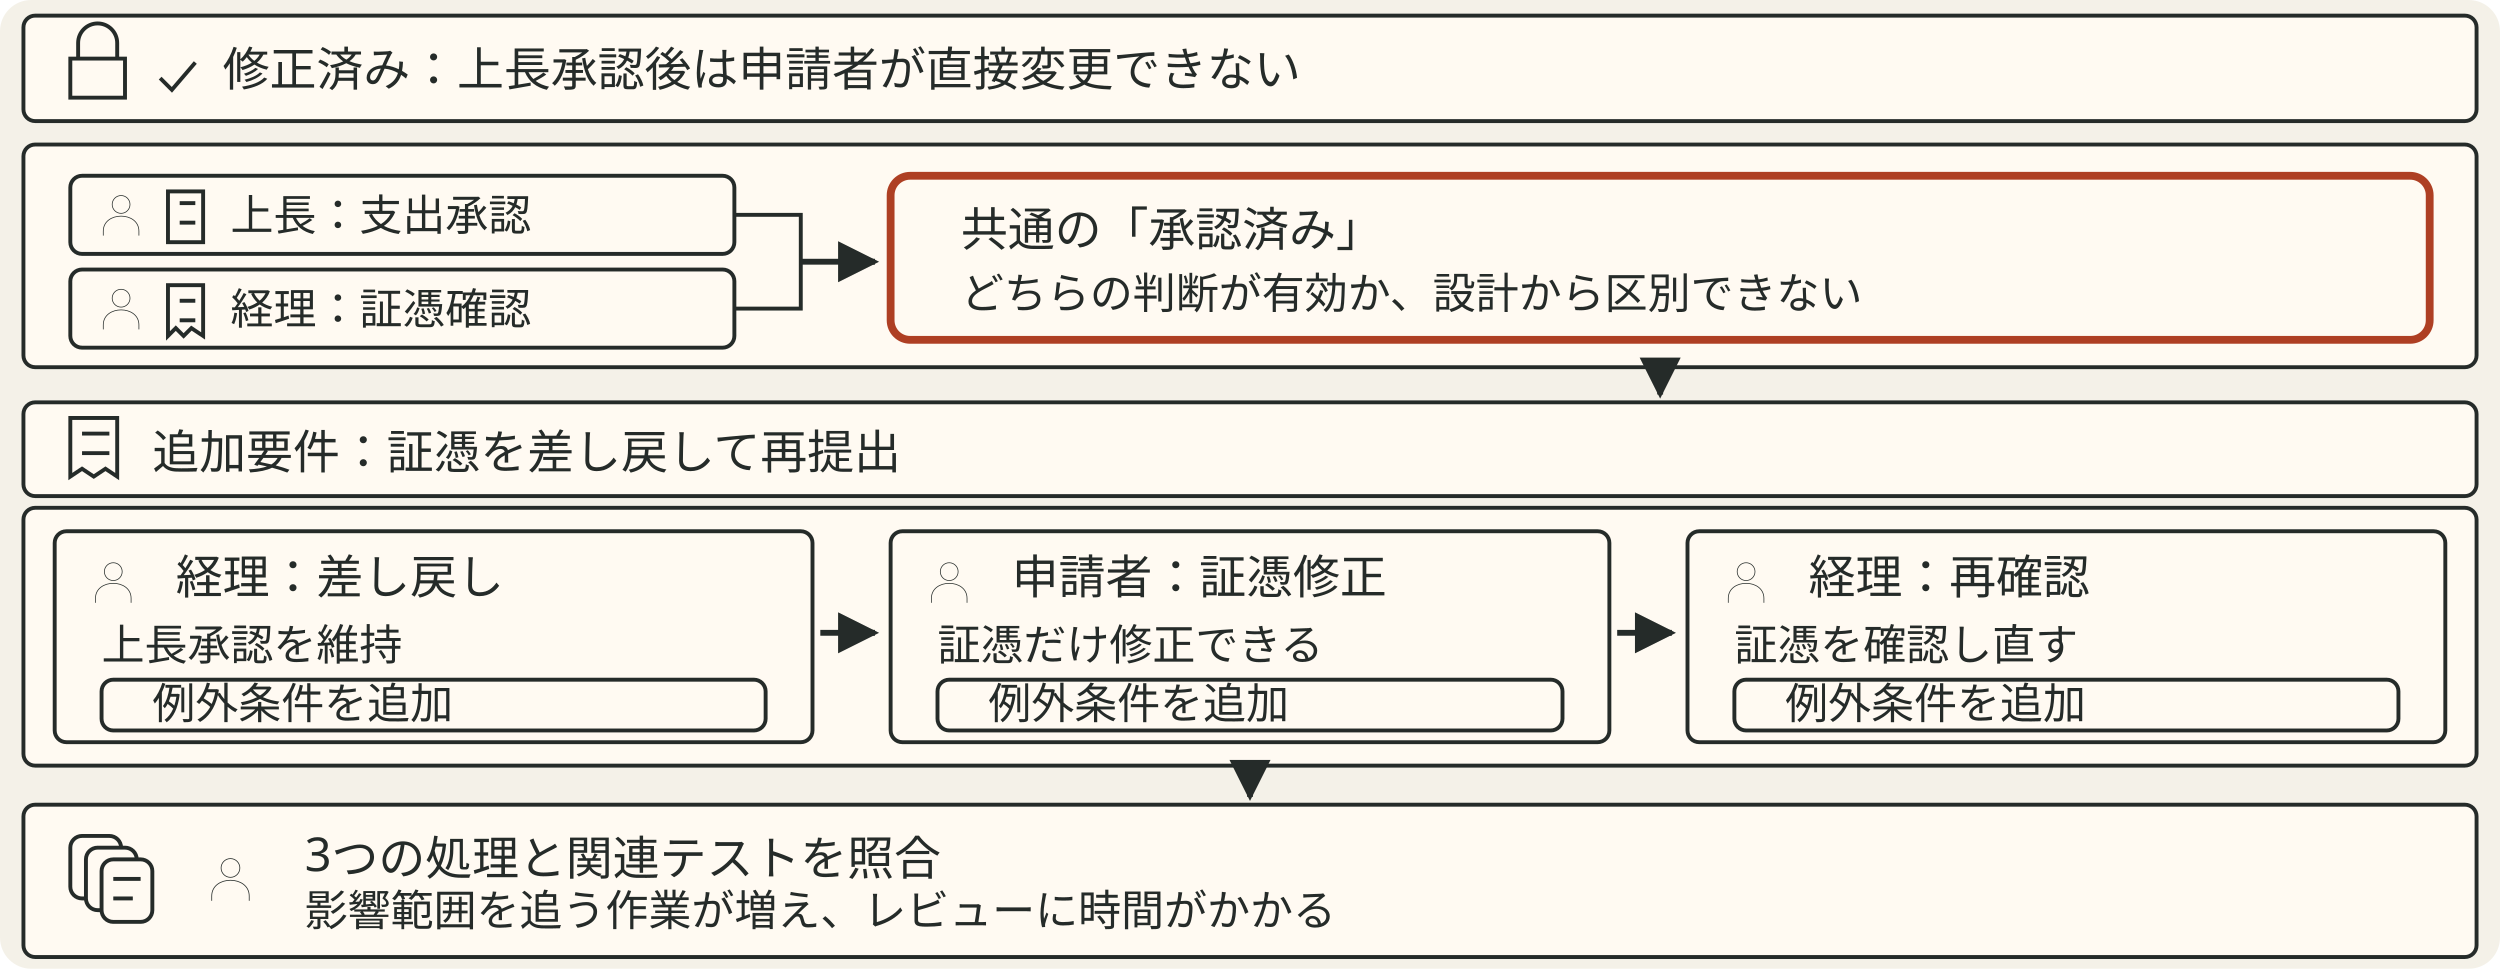
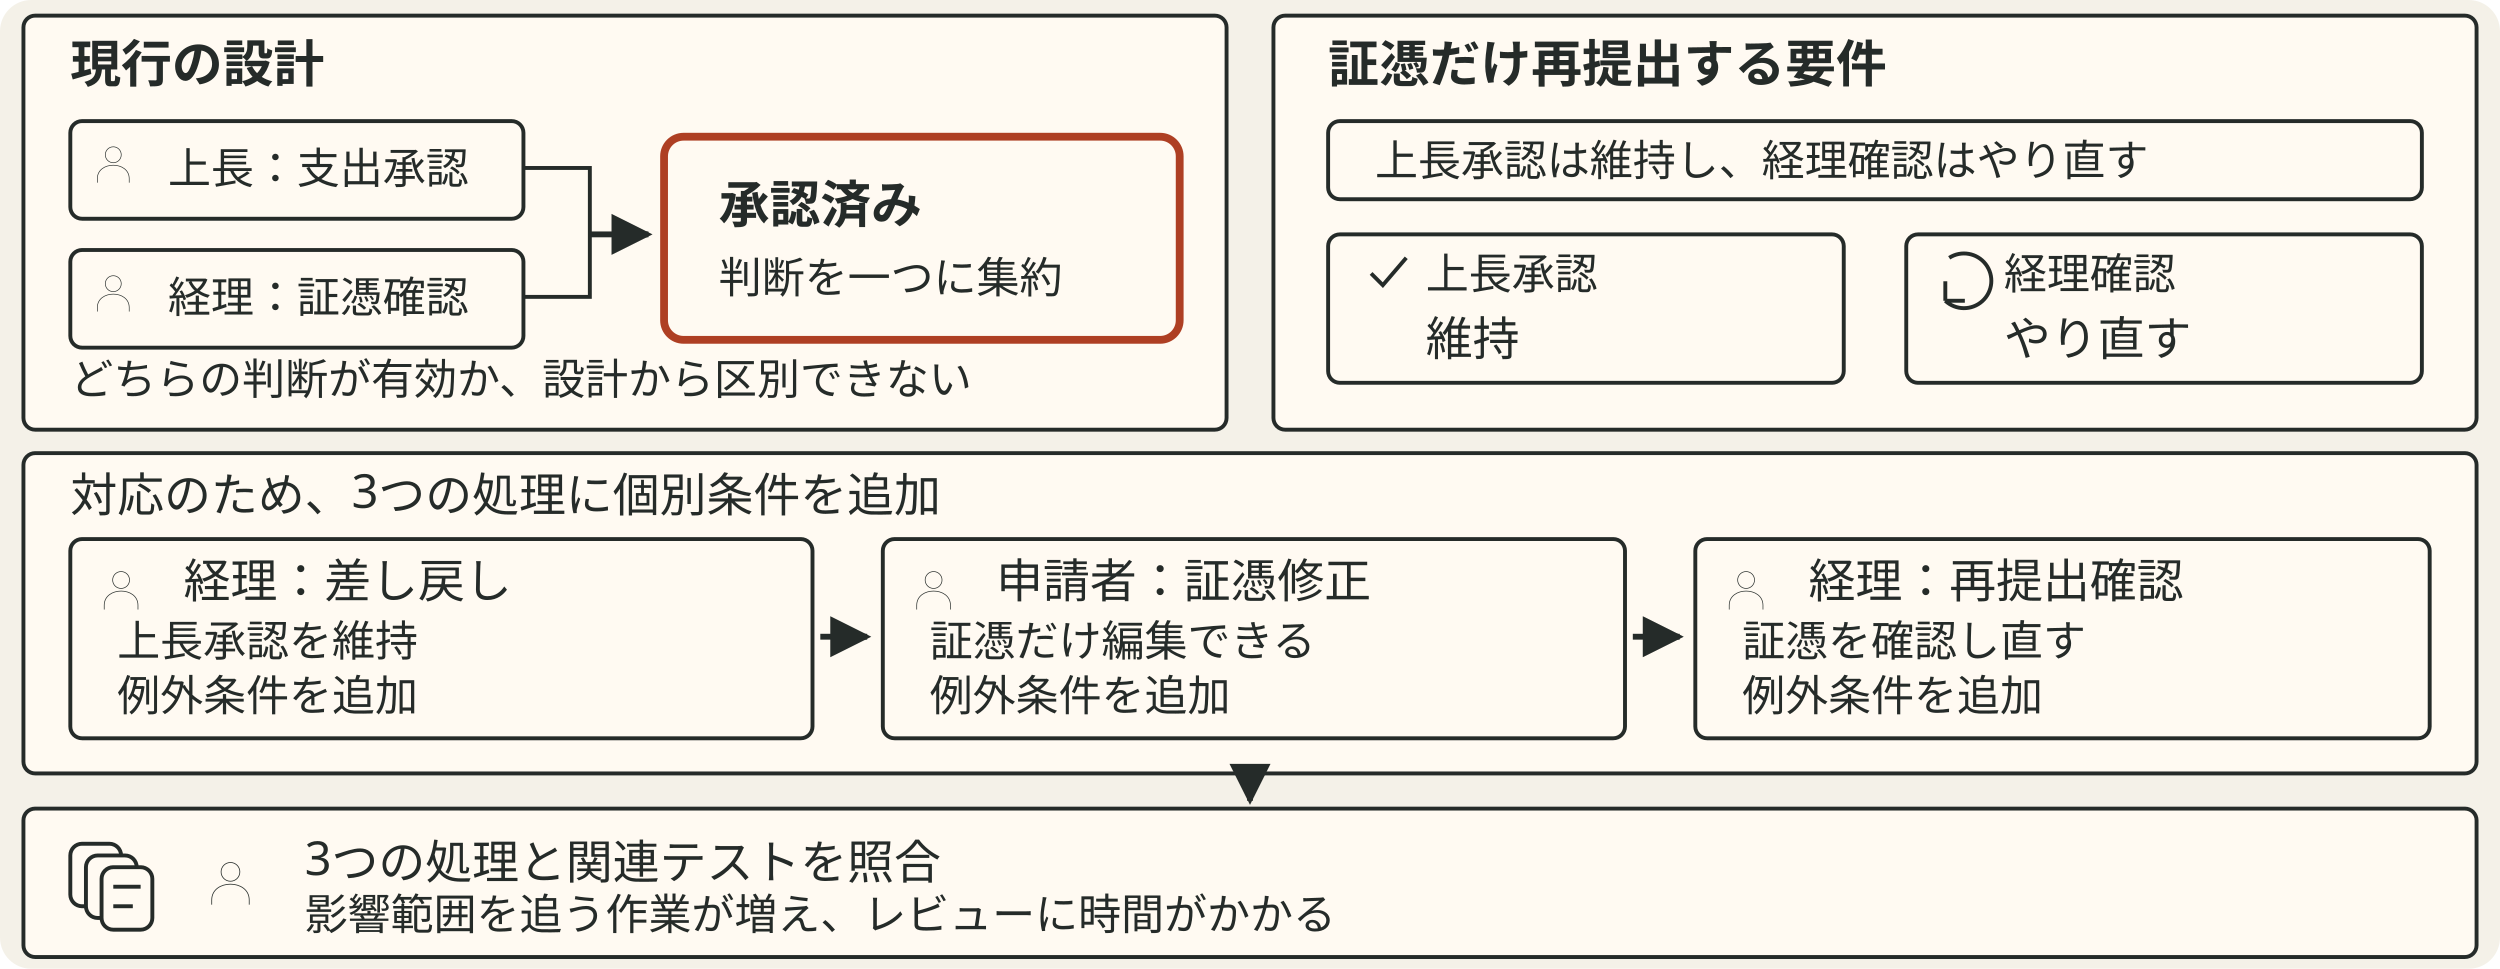
- <svg xmlns="http://www.w3.org/2000/svg" viewBox="0 0 640 248" style="min-width:470px" role="img" aria-label="上長の支出承認と経理の証憑確認が一つの承認済み状態にまとめられ、設計から区別できない。証憑を差し戻して再提出する要件では、経理の差し戻し時に上長承認を維持し、申請者は証憑だけを修正し、再提出後に経理が確認し直す。各処理に例外条件を追加したため、関連処理とテストの確認範囲が広がる。">
+ <svg xmlns="http://www.w3.org/2000/svg" viewBox="0 0 640 248" style="min-width:470px" role="img" aria-label="上長の支出承認と経理の証憑確認が一つの承認済み状態にまとめられているが、証憑だけ再提出する要件では上長承認を維持し、経理確認をやり直す必要がある。対応のため、経理の差し戻し、申請者の証憑修正、経理の再確認の各処理に例外条件を追加し、関連処理とテストの照合範囲が広がる。">
  <defs data-dsvg="marker">
-     <marker id="dsvg-c0bd34ea-arrow-252b29" viewBox="0 0 10 10" refX="9" refY="5" markerWidth="7" markerHeight="7" orient="auto-start-reverse">
+     <marker id="dsvg-f2da36e8-arrow-252b29" viewBox="0 0 10 10" refX="9" refY="5" markerWidth="7" markerHeight="7" orient="auto-start-reverse">
      <path d="M0,0 L10,5 L0,10 z" fill="#252b29" />
    </marker>
  </defs>
  <rect data-dsvg="canvas" class="canvas" x="0.0" y="0.0" width="640.0" height="248.0" fill="#f4f1e8" rx="8" />
-   <rect class="field" x="6" y="4" width="628" height="27" fill="#fffaf2" stroke="#252b29" stroke-width="1" rx="3" />
-   <path class="link" d="M20 15 v-4 a5 5 0 0 1 10 0 v4 M18 15 h14 v10 h-14 z" fill="none" stroke="#252b29" stroke-width="1" />
-   <path class="link" d="M41 20 l3 3 6 -7" fill="none" stroke="#252b29" stroke-width="1" />
-   <text class="label" x="57" y="22" font-family="Noto Sans JP, Hiragino Kaku Gothic ProN, sans-serif" font-size="12" fill="#252b29">修正済み：上長承認後は申請者が直接変更できない</text>
-   <rect class="field" x="6" y="37" width="628" height="57" fill="#fffaf2" stroke="#252b29" stroke-width="1" rx="3" />
-   <rect class="badge" x="18" y="45" width="170" height="20" fill="#fffaf2" stroke="#252b29" stroke-width="1" rx="3" />
-   <g transform="translate(31 55) scale(.19)">
+   <rect class="field" x="6" y="4" width="308" height="106" fill="#fffaf2" stroke="#252b29" stroke-width="1" rx="3" />
+   <text class="title" x="18" y="21" font-family="Noto Sans JP, Hiragino Kaku Gothic ProN, sans-serif" font-size="13" font-weight="700" fill="#252b29">現行の設計</text>
+   <rect class="badge" x="18" y="31" width="116" height="25" fill="#fffaf2" stroke="#252b29" stroke-width="1" rx="3" />
+   <g transform="translate(29 42) scale(.17)">
    <path class="link" d="M12 -14 a12 12 0 1 1 -24 0 a12 12 0 1 1 24 0 M-24 28 v-6 c0 -27 48 -27 48 0 v6" fill="none" stroke="#252b29" stroke-width="1" />
  </g>
-   <path class="link" d="M43 49 h9 v13 h-9 z M46 52 h4 M46 57 h4" fill="none" stroke="#252b29" stroke-width="1" />
-   <text class="note" x="59" y="59" font-family="Noto Sans JP, Hiragino Kaku Gothic ProN, sans-serif" font-size="11" fill="#252b29">上長：支出承認</text>
-   <rect class="badge" x="18" y="69" width="170" height="20" fill="#fffaf2" stroke="#252b29" stroke-width="1" rx="3" />
-   <g transform="translate(31 79) scale(.19)">
+   <text class="note" x="43" y="47" font-family="Noto Sans JP, Hiragino Kaku Gothic ProN, sans-serif" font-size="11" fill="#252b29">上長：支出承認</text>
+   <rect class="badge" x="18" y="64" width="116" height="25" fill="#fffaf2" stroke="#252b29" stroke-width="1" rx="3" />
+   <g transform="translate(29 75) scale(.17)">
    <path class="link" d="M12 -14 a12 12 0 1 1 -24 0 a12 12 0 1 1 24 0 M-24 28 v-6 c0 -27 48 -27 48 0 v6" fill="none" stroke="#252b29" stroke-width="1" />
  </g>
-   <path class="link" d="M43 73 h9 v13 l-3 -2 -2 2 -2 -2 -2 2 z M46 77 h4 M46 82 h4" fill="none" stroke="#252b29" stroke-width="1" />
-   <text class="note" x="59" y="83" font-family="Noto Sans JP, Hiragino Kaku Gothic ProN, sans-serif" font-size="11" fill="#252b29">経理：証憑確認</text>
-   <path class="link" d="M188 55 H205 V67 M188 79 H205 V67" fill="none" stroke="#252b29" stroke-width="1" />
-   <path class="flow" d="M205 67 H224" fill="none" stroke="#252b29" stroke-width="1.5" marker-end="url(#dsvg-c0bd34ea-arrow-252b29)" />
-   <rect class="box focus" x="228" y="45" width="394" height="42" fill="#fffaf2" stroke="#ae3f23" stroke-width="2" rx="5" />
-   <text class="label" x="246" y="63" font-family="Noto Sans JP, Hiragino Kaku Gothic ProN, sans-serif" font-size="12" fill="#252b29">共通の「承認済み」</text>
-   <text class="note" x="246" y="79" font-family="Noto Sans JP, Hiragino Kaku Gothic ProN, sans-serif" font-size="11" fill="#252b29">どちらの判断が有効か、設計から区別できない</text>
-   <path class="flow" d="M425 94 V101" fill="none" stroke="#252b29" stroke-width="1.5" marker-end="url(#dsvg-c0bd34ea-arrow-252b29)" />
-   <rect class="field" x="6" y="103" width="628" height="24" fill="#fffaf2" stroke="#252b29" stroke-width="1" rx="3" />
-   <path class="link" d="M18 107 h12 v15 l-3 -2 -3 2 -3 -2 -3 2 z M21 111 h7 M21 116 h7" fill="none" stroke="#252b29" stroke-width="1" />
-   <text class="label" x="39" y="120" font-family="Noto Sans JP, Hiragino Kaku Gothic ProN, sans-serif" font-size="12" fill="#252b29">追加要件：証憑を差し戻して再提出</text>
-   <rect class="field" x="6" y="130" width="628" height="66" fill="#fffaf2" stroke="#252b29" stroke-width="1" rx="3" />
-   <rect class="badge" x="14" y="136" width="194" height="54" fill="#fffaf2" stroke="#252b29" stroke-width="1" rx="3" />
-   <g transform="translate(29 149) scale(.19)">
+   <text class="note" x="43" y="80" font-family="Noto Sans JP, Hiragino Kaku Gothic ProN, sans-serif" font-size="11" fill="#252b29">経理：証憑確認</text>
+   <path class="link" d="M134 43 H151 V60 M134 76 H151 V60" fill="none" stroke="#252b29" stroke-width="1" />
+   <path class="flow" d="M151 60 H166" fill="none" stroke="#252b29" stroke-width="1.5" marker-end="url(#dsvg-f2da36e8-arrow-252b29)" />
+   <rect class="box focus" x="170" y="35" width="132" height="52" fill="#fffaf2" stroke="#ae3f23" stroke-width="2" rx="5" />
+   <text class="title" x="184" y="57" font-family="Noto Sans JP, Hiragino Kaku Gothic ProN, sans-serif" font-size="13" font-weight="700" fill="#252b29">承認済み</text>
+   <text class="note" x="184" y="75" font-family="Noto Sans JP, Hiragino Kaku Gothic ProN, sans-serif" font-size="11" fill="#252b29">判断を一つに集約</text>
+   <text class="note" x="18" y="101" font-family="Noto Sans JP, Hiragino Kaku Gothic ProN, sans-serif" font-size="11" fill="#252b29">どちらの判断が有効か、設計から区別できない</text>
+   <rect class="field" x="326" y="4" width="308" height="106" fill="#fffaf2" stroke="#252b29" stroke-width="1" rx="3" />
+   <text class="title" x="340" y="21" font-family="Noto Sans JP, Hiragino Kaku Gothic ProN, sans-serif" font-size="13" font-weight="700" fill="#252b29">証憑だけ再提出する要件</text>
+   <rect class="badge" x="340" y="31" width="280" height="20" fill="#fffaf2" stroke="#252b29" stroke-width="1" rx="3" />
+   <text class="note" x="352" y="45" font-family="Noto Sans JP, Hiragino Kaku Gothic ProN, sans-serif" font-size="11" fill="#252b29">上長承認は維持し、経理確認はやり直す</text>
+   <rect class="badge" x="340" y="60" width="132" height="38" fill="#fffaf2" stroke="#252b29" stroke-width="1" rx="3" />
+   <path class="link" d="M351 70 l3 3 6 -7" fill="none" stroke="#252b29" stroke-width="1" />
+   <text class="note" x="365" y="74" font-family="Noto Sans JP, Hiragino Kaku Gothic ProN, sans-serif" font-size="11" fill="#252b29">上長承認</text>
+   <text class="label" x="365" y="91" font-family="Noto Sans JP, Hiragino Kaku Gothic ProN, sans-serif" font-size="12" fill="#252b29">維持</text>
+   <rect class="badge" x="488" y="60" width="132" height="38" fill="#fffaf2" stroke="#252b29" stroke-width="1" rx="3" />
+   <path class="link" d="M499 66 a7 7 0 1 1 -1 11 M498 77 h5 M498 77 v-5" fill="none" stroke="#252b29" stroke-width="1" />
+   <text class="note" x="513" y="74" font-family="Noto Sans JP, Hiragino Kaku Gothic ProN, sans-serif" font-size="11" fill="#252b29">経理確認</text>
+   <text class="label" x="513" y="91" font-family="Noto Sans JP, Hiragino Kaku Gothic ProN, sans-serif" font-size="12" fill="#252b29">やり直す</text>
+   <rect class="field" x="6" y="116" width="628" height="82" fill="#fffaf2" stroke="#252b29" stroke-width="1" rx="3" />
+   <text class="label" x="18" y="131" font-family="Noto Sans JP, Hiragino Kaku Gothic ProN, sans-serif" font-size="12" fill="#252b29">対応のため、3つの処理に個別条件を追加</text>
+   <rect class="badge" x="18" y="138" width="190" height="51" fill="#fffaf2" stroke="#252b29" stroke-width="1" rx="3" />
+   <g transform="translate(31 151) scale(.18)">
    <path class="link" d="M12 -14 a12 12 0 1 1 -24 0 a12 12 0 1 1 24 0 M-24 28 v-6 c0 -27 48 -27 48 0 v6" fill="none" stroke="#252b29" stroke-width="1" />
  </g>
-   <text class="label" x="45" y="152" font-family="Noto Sans JP, Hiragino Kaku Gothic ProN, sans-serif" font-size="12" fill="#252b29">経理：差し戻し</text>
-   <text class="note" x="26" y="169" font-family="Noto Sans JP, Hiragino Kaku Gothic ProN, sans-serif" font-size="11" fill="#252b29">上長承認を維持</text>
-   <rect class="badge" x="26" y="174" width="170" height="13" fill="#fffaf2" stroke="#252b29" stroke-width="1" rx="3" />
-   <text class="note" x="39" y="184" font-family="Noto Sans JP, Hiragino Kaku Gothic ProN, sans-serif" font-size="11" fill="#252b29">例外条件を追加</text>
-   <path class="flow" d="M210 162 H224" fill="none" stroke="#252b29" stroke-width="1.5" marker-end="url(#dsvg-c0bd34ea-arrow-252b29)" />
-   <rect class="badge" x="228" y="136" width="184" height="54" fill="#fffaf2" stroke="#252b29" stroke-width="1" rx="3" />
-   <g transform="translate(243 149) scale(.19)">
+   <text class="label" x="47" y="153" font-family="Noto Sans JP, Hiragino Kaku Gothic ProN, sans-serif" font-size="12" fill="#252b29">経理：差し戻し</text>
+   <text class="note" x="30" y="168" font-family="Noto Sans JP, Hiragino Kaku Gothic ProN, sans-serif" font-size="11" fill="#252b29">上長承認を維持</text>
+   <text class="note" x="30" y="182" font-family="Noto Sans JP, Hiragino Kaku Gothic ProN, sans-serif" font-size="11" fill="#252b29">例外条件を追加</text>
+   <path class="flow" d="M210 163 H222" fill="none" stroke="#252b29" stroke-width="1.5" marker-end="url(#dsvg-f2da36e8-arrow-252b29)" />
+   <rect class="badge" x="226" y="138" width="190" height="51" fill="#fffaf2" stroke="#252b29" stroke-width="1" rx="3" />
+   <g transform="translate(239 151) scale(.18)">
    <path class="link" d="M12 -14 a12 12 0 1 1 -24 0 a12 12 0 1 1 24 0 M-24 28 v-6 c0 -27 48 -27 48 0 v6" fill="none" stroke="#252b29" stroke-width="1" />
  </g>
-   <text class="label" x="259" y="152" font-family="Noto Sans JP, Hiragino Kaku Gothic ProN, sans-serif" font-size="12" fill="#252b29">申請者：証憑修正</text>
-   <text class="note" x="240" y="169" font-family="Noto Sans JP, Hiragino Kaku Gothic ProN, sans-serif" font-size="11" fill="#252b29">証憑だけ修正できる</text>
-   <rect class="badge" x="240" y="174" width="160" height="13" fill="#fffaf2" stroke="#252b29" stroke-width="1" rx="3" />
-   <text class="note" x="253" y="184" font-family="Noto Sans JP, Hiragino Kaku Gothic ProN, sans-serif" font-size="11" fill="#252b29">例外条件を追加</text>
-   <path class="flow" d="M414 162 H428" fill="none" stroke="#252b29" stroke-width="1.5" marker-end="url(#dsvg-c0bd34ea-arrow-252b29)" />
-   <rect class="badge" x="432" y="136" width="194" height="54" fill="#fffaf2" stroke="#252b29" stroke-width="1" rx="3" />
-   <g transform="translate(447 149) scale(.19)">
+   <text class="label" x="255" y="153" font-family="Noto Sans JP, Hiragino Kaku Gothic ProN, sans-serif" font-size="12" fill="#252b29">申請者：証憑修正</text>
+   <text class="note" x="238" y="168" font-family="Noto Sans JP, Hiragino Kaku Gothic ProN, sans-serif" font-size="11" fill="#252b29">証憑だけ編集できる</text>
+   <text class="note" x="238" y="182" font-family="Noto Sans JP, Hiragino Kaku Gothic ProN, sans-serif" font-size="11" fill="#252b29">例外条件を追加</text>
+   <path class="flow" d="M418 163 H430" fill="none" stroke="#252b29" stroke-width="1.5" marker-end="url(#dsvg-f2da36e8-arrow-252b29)" />
+   <rect class="badge" x="434" y="138" width="188" height="51" fill="#fffaf2" stroke="#252b29" stroke-width="1" rx="3" />
+   <g transform="translate(447 151) scale(.18)">
    <path class="link" d="M12 -14 a12 12 0 1 1 -24 0 a12 12 0 1 1 24 0 M-24 28 v-6 c0 -27 48 -27 48 0 v6" fill="none" stroke="#252b29" stroke-width="1" />
  </g>
-   <text class="label" x="463" y="152" font-family="Noto Sans JP, Hiragino Kaku Gothic ProN, sans-serif" font-size="12" fill="#252b29">経理：再確認</text>
-   <text class="note" x="444" y="169" font-family="Noto Sans JP, Hiragino Kaku Gothic ProN, sans-serif" font-size="11" fill="#252b29">証憑を確認し直す</text>
-   <rect class="badge" x="444" y="174" width="170" height="13" fill="#fffaf2" stroke="#252b29" stroke-width="1" rx="3" />
-   <text class="note" x="457" y="184" font-family="Noto Sans JP, Hiragino Kaku Gothic ProN, sans-serif" font-size="11" fill="#252b29">例外条件を追加</text>
-   <path class="flow" d="M320 196 V204" fill="none" stroke="#252b29" stroke-width="1.5" marker-end="url(#dsvg-c0bd34ea-arrow-252b29)" />
-   <rect class="field" x="6" y="206" width="628" height="39" fill="#fffaf2" stroke="#252b29" stroke-width="1" rx="3" />
-   <rect class="badge" x="18" y="214" width="13" height="16" fill="#fffaf2" stroke="#252b29" stroke-width="1" rx="3" />
-   <rect class="badge" x="22" y="217" width="13" height="16" fill="#fffaf2" stroke="#252b29" stroke-width="1" rx="3" />
-   <rect class="badge" x="26" y="220" width="13" height="16" fill="#fffaf2" stroke="#252b29" stroke-width="1" rx="3" />
-   <path class="link" d="M29 225 h7 M29 230 h5" fill="none" stroke="#252b29" stroke-width="1" />
-   <g transform="translate(59 225) scale(.20)">
+   <text class="label" x="463" y="153" font-family="Noto Sans JP, Hiragino Kaku Gothic ProN, sans-serif" font-size="12" fill="#252b29">経理：再提出確認</text>
+   <text class="note" x="446" y="168" font-family="Noto Sans JP, Hiragino Kaku Gothic ProN, sans-serif" font-size="11" fill="#252b29">証憑を確認し直す</text>
+   <text class="note" x="446" y="182" font-family="Noto Sans JP, Hiragino Kaku Gothic ProN, sans-serif" font-size="11" fill="#252b29">例外条件を追加</text>
+   <path class="flow" d="M320 198 V205" fill="none" stroke="#252b29" stroke-width="1.5" marker-end="url(#dsvg-f2da36e8-arrow-252b29)" />
+   <rect class="field" x="6" y="207" width="628" height="38" fill="#fffaf2" stroke="#252b29" stroke-width="1" rx="3" />
+   <rect class="badge" x="18" y="216" width="13" height="16" fill="#fffaf2" stroke="#252b29" stroke-width="1" rx="3" />
+   <rect class="badge" x="22" y="219" width="13" height="16" fill="#fffaf2" stroke="#252b29" stroke-width="1" rx="3" />
+   <rect class="badge" x="26" y="222" width="13" height="16" fill="#fffaf2" stroke="#252b29" stroke-width="1" rx="3" />
+   <path class="link" d="M29 227 h7 M29 232 h5" fill="none" stroke="#252b29" stroke-width="1" />
+   <g transform="translate(59 226) scale(.20)">
    <path class="link" d="M12 -14 a12 12 0 1 1 -24 0 a12 12 0 1 1 24 0 M-24 28 v-6 c0 -27 48 -27 48 0 v6" fill="none" stroke="#252b29" stroke-width="1" />
  </g>
-   <text class="label" x="78" y="223" font-family="Noto Sans JP, Hiragino Kaku Gothic ProN, sans-serif" font-size="12" fill="#252b29">3つの処理と関連テストを照合</text>
-   <text class="note" x="78" y="237" font-family="Noto Sans JP, Hiragino Kaku Gothic ProN, sans-serif" font-size="11" fill="#252b29">影響範囲を追う作業が増え、レビューに時間がかかる</text>
+   <text class="label" x="78" y="224" font-family="Noto Sans JP, Hiragino Kaku Gothic ProN, sans-serif" font-size="12" fill="#252b29">3つの処理と関連テストを照合</text>
+   <text class="note" x="78" y="238" font-family="Noto Sans JP, Hiragino Kaku Gothic ProN, sans-serif" font-size="11" fill="#252b29">影響範囲を追う作業が増え、レビューに時間がかかる</text>
</svg>
